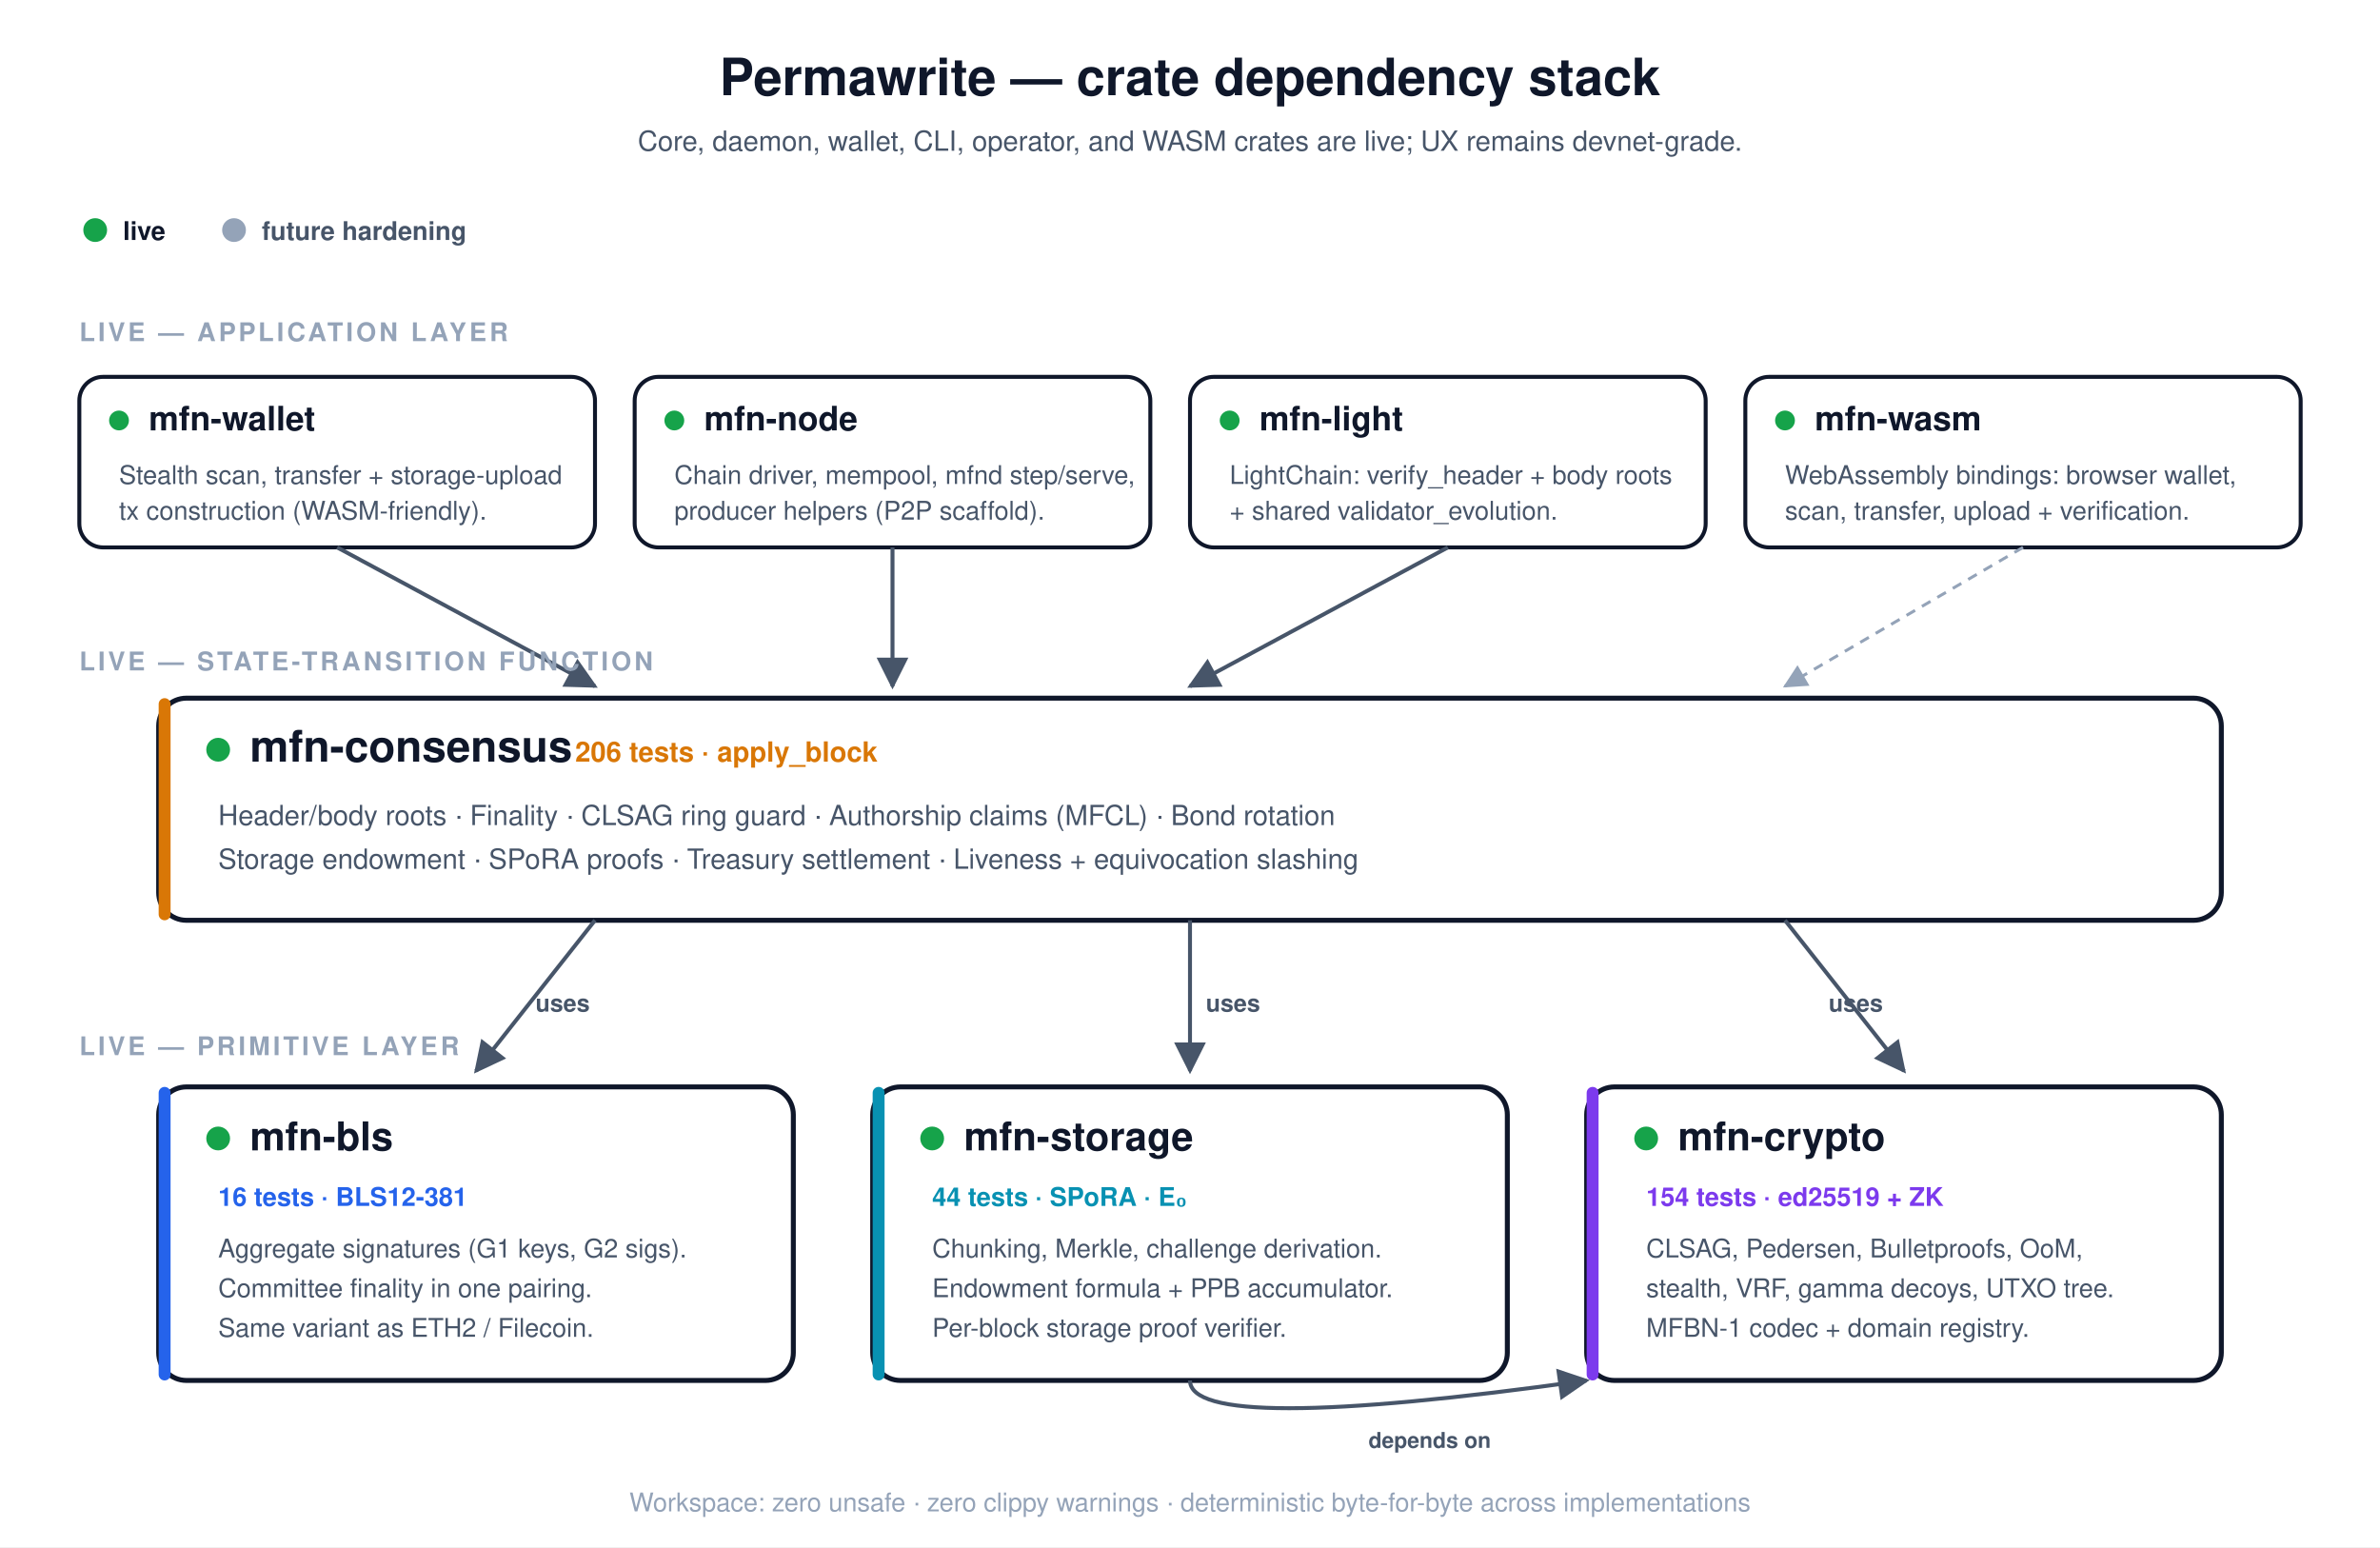
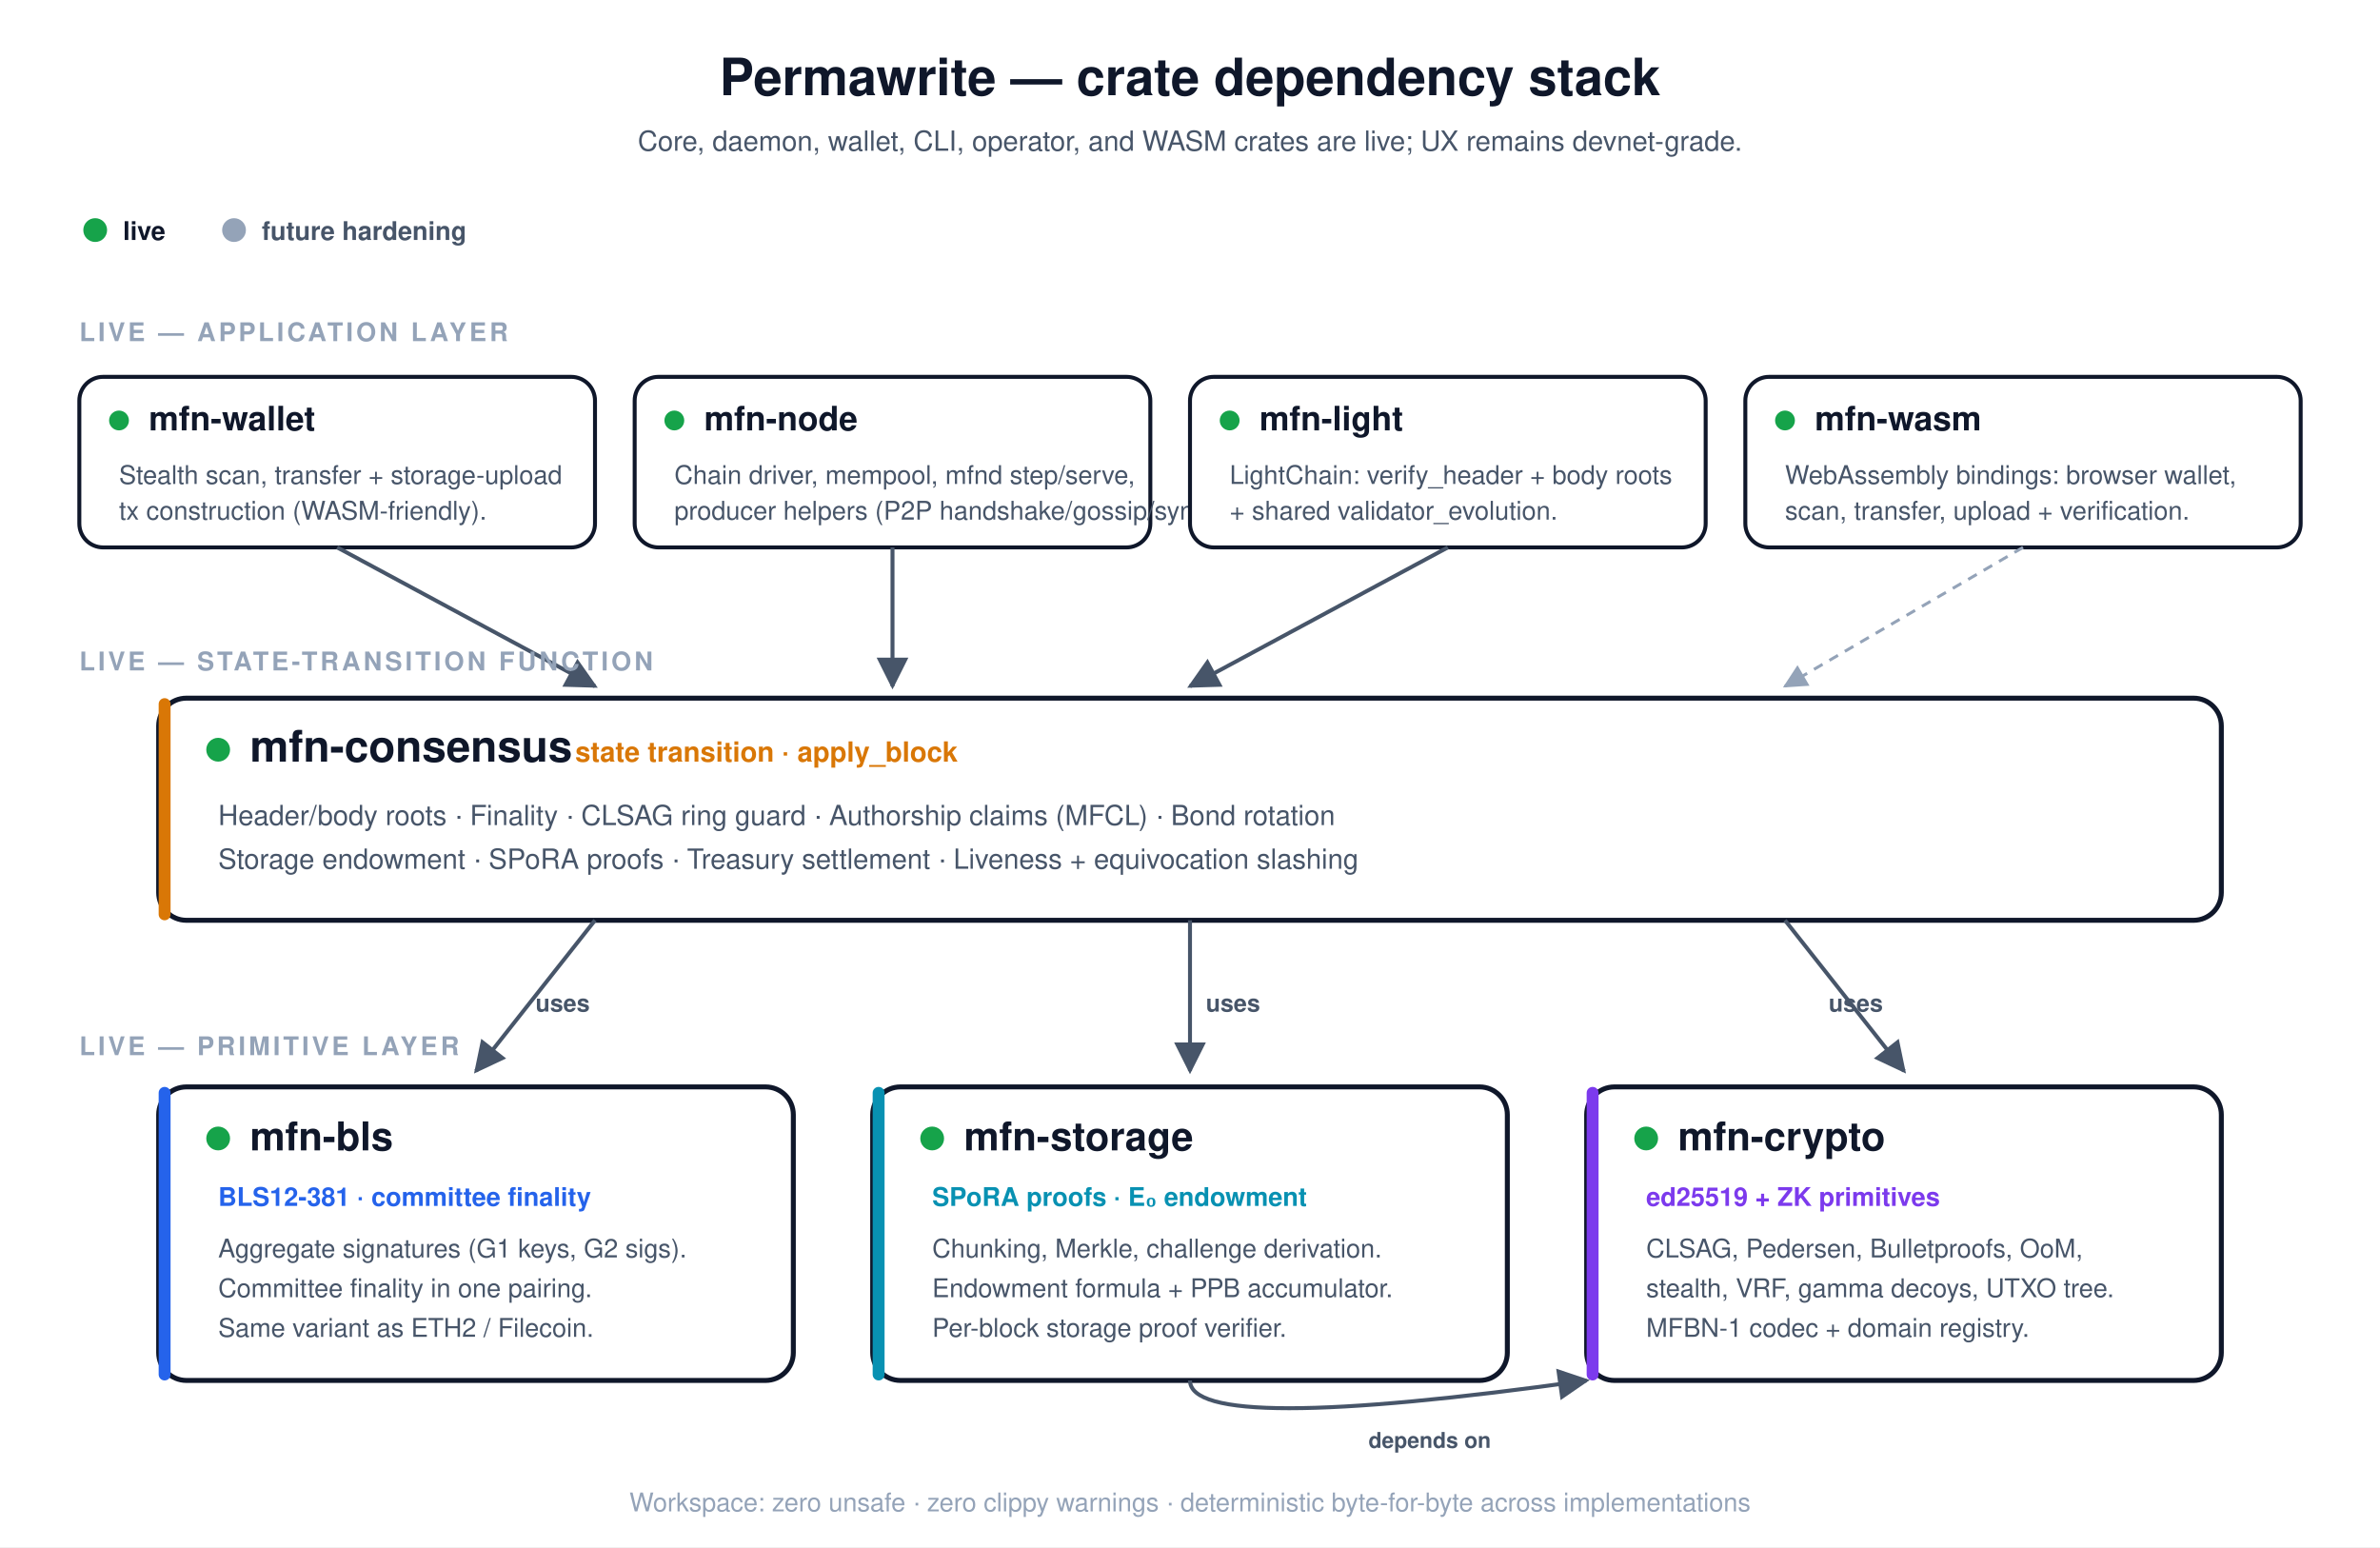
<svg xmlns="http://www.w3.org/2000/svg" viewBox="0 0 1200 780" role="img" aria-labelledby="title desc" font-family="-apple-system, BlinkMacSystemFont, 'Segoe UI', Helvetica, Arial, sans-serif">
  <defs>
    <style>
      .bg-fill { fill: #ffffff; }
      .panel-fill { fill: #ffffff; }
      .text-strong { fill: #0f172a; }
      .text-muted { fill: #475569; }
      .text-faint { fill: #94a3b8; }
      .stroke-dark { stroke: #0f172a; }
      .stroke-muted { stroke: #475569; }
      .accent-live { fill: #16a34a; }
      .accent-planned { fill: #94a3b8; }
      .accent-crypto { fill: #7c3aed; }
      .accent-bls { fill: #2563eb; }
      .accent-storage { fill: #0891b2; }
      .accent-consensus { fill: #d97706; }
      .arrow-line { stroke: #475569; stroke-width: 2; fill: none; }
      .arrow-line-future { stroke: #94a3b8; stroke-width: 1.5; stroke-dasharray: 5 4; fill: none; }
      .arrow-head { fill: #475569; }
      .arrow-head-future { fill: #94a3b8; }
      @media (prefers-color-scheme: dark) {
        .bg-fill { fill: #0d1117; }
        .panel-fill { fill: #161b22; }
        .text-strong { fill: #f0f6fc; }
        .text-muted { fill: #c9d1d9; }
        .text-faint { fill: #8b949e; }
        .stroke-dark { stroke: #f0f6fc; }
        .stroke-muted { stroke: #8b949e; }
        .arrow-line { stroke: #c9d1d9; }
        .arrow-head { fill: #c9d1d9; }
      }
    </style>
    <marker id="arrow" viewBox="0 0 10 10" refX="9" refY="5" markerWidth="8" markerHeight="8" orient="auto-start-reverse">
      <path d="M0,0 L10,5 L0,10 z" class="arrow-head" />
    </marker>
    <marker id="arrow-future" viewBox="0 0 10 10" refX="9" refY="5" markerWidth="8" markerHeight="8" orient="auto-start-reverse">
      <path d="M0,0 L10,5 L0,10 z" class="arrow-head-future" />
    </marker>
  </defs>
  <rect class="bg-fill" width="100%" height="100%" />
  <text x="600" y="48" text-anchor="middle" font-size="26" font-weight="700" class="text-strong">Permawrite — crate dependency stack</text>
  <text x="600" y="76" text-anchor="middle" font-size="14" class="text-muted">Core, daemon, wallet, CLI, operator, and WASM crates are live; UX remains devnet-grade.</text>
  <g transform="translate(40,108)">
    <circle cx="8" cy="8" r="6" class="accent-live" />
    <text x="22" y="13" font-size="13" font-weight="600" class="text-strong">live</text>
    <circle cx="78" cy="8" r="6" class="accent-planned" />
    <text x="92" y="13" font-size="13" font-weight="600" class="text-muted">future hardening</text>
  </g>
  <text x="40" y="172" font-size="13" font-weight="700" letter-spacing="1.5" class="text-faint">LIVE — APPLICATION LAYER</text>
  <g>
    <rect x="40" y="190" width="260" height="86" rx="12" class="panel-fill stroke-dark" stroke-width="2" />
    <circle cx="60" cy="212" r="5" class="accent-live" />
    <text x="75" y="217" font-size="17" font-weight="700" class="text-strong">mfn-wallet</text>
    <text x="60" y="244" font-size="13" class="text-muted">Stealth scan, transfer + storage-upload</text>
    <text x="60" y="262" font-size="13" class="text-muted">tx construction (WASM-friendly).</text>
  </g>
  <g>
    <rect x="320" y="190" width="260" height="86" rx="12" class="panel-fill stroke-dark" stroke-width="2" />
    <circle cx="340" cy="212" r="5" class="accent-live" />
    <text x="355" y="217" font-size="17" font-weight="700" class="text-strong">mfn-node</text>
    <text x="340" y="244" font-size="13" class="text-muted">Chain driver, mempool, mfnd step/serve,</text>
-     <text x="340" y="262" font-size="13" class="text-muted">producer helpers (P2P scaffold).</text>
+     <text x="340" y="262" font-size="13" class="text-muted">producer helpers (P2P handshake/gossip/sync live).</text>
  </g>
  <g>
    <rect x="600" y="190" width="260" height="86" rx="12" class="panel-fill stroke-dark" stroke-width="2" />
    <circle cx="620" cy="212" r="5" class="accent-live" />
    <text x="635" y="217" font-size="17" font-weight="700" class="text-strong">mfn-light</text>
    <text x="620" y="244" font-size="13" class="text-muted">LightChain: verify_header + body roots</text>
    <text x="620" y="262" font-size="13" class="text-muted">+ shared validator_evolution.</text>
  </g>
  <g>
    <rect x="880" y="190" width="280" height="86" rx="12" class="panel-fill stroke-dark" stroke-width="2" />
    <circle cx="900" cy="212" r="5" class="accent-live" />
    <text x="915" y="217" font-size="17" font-weight="700" class="text-strong">mfn-wasm</text>
    <text x="900" y="244" font-size="13" class="text-muted">WebAssembly bindings: browser wallet,</text>
    <text x="900" y="262" font-size="13" class="text-muted">scan, transfer, upload + verification.</text>
  </g>
  <path d="M170,276 L300,346" class="arrow-line" marker-end="url(#arrow)" />
  <path d="M450,276 L450,346" class="arrow-line" marker-end="url(#arrow)" />
  <path d="M730,276 L600,346" class="arrow-line" marker-end="url(#arrow)" />
  <path d="M1020,276 L900,346" class="arrow-line-future" marker-end="url(#arrow-future)" />
  <text x="40" y="338" font-size="13" font-weight="700" letter-spacing="1.5" class="text-faint">LIVE — STATE-TRANSITION FUNCTION</text>
  <g>
    <rect x="80" y="352" width="1040" height="112" rx="14" class="panel-fill stroke-dark" stroke-width="2.5" />
    <rect x="80" y="352" width="6" height="112" class="accent-consensus" rx="3" />
    <circle cx="110" cy="378" r="6" class="accent-live" />
    <text x="126" y="384" font-size="22" font-weight="700" class="text-strong">mfn-consensus</text>
-     <text x="290" y="384" font-size="14" font-weight="600" class="accent-consensus">206 tests · apply_block</text>
+     <text x="290" y="384" font-size="14" font-weight="600" class="accent-consensus">state transition · apply_block</text>
    <text x="110" y="416" font-size="14" class="text-muted">Header/body roots · Finality · CLSAG ring guard · Authorship claims (MFCL) · Bond rotation</text>
    <text x="110" y="438" font-size="14" class="text-muted">Storage endowment · SPoRA proofs · Treasury settlement · Liveness + equivocation slashing</text>
  </g>
  <path d="M300,464 L240,540" class="arrow-line" marker-end="url(#arrow)" />
  <path d="M600,464 L600,540" class="arrow-line" marker-end="url(#arrow)" />
  <path d="M900,464 L960,540" class="arrow-line" marker-end="url(#arrow)" />
  <text x="270" y="510" font-size="12" font-weight="600" class="text-muted">uses</text>
  <text x="608" y="510" font-size="12" font-weight="600" class="text-muted">uses</text>
  <text x="922" y="510" font-size="12" font-weight="600" class="text-muted">uses</text>
  <text x="40" y="532" font-size="13" font-weight="700" letter-spacing="1.5" class="text-faint">LIVE — PRIMITIVE LAYER</text>
  <g>
    <rect x="80" y="548" width="320" height="148" rx="14" class="panel-fill stroke-dark" stroke-width="2.5" />
    <rect x="80" y="548" width="6" height="148" class="accent-bls" rx="3" />
    <circle cx="110" cy="574" r="6" class="accent-live" />
    <text x="126" y="580" font-size="20" font-weight="700" class="text-strong">mfn-bls</text>
-     <text x="110" y="608" font-size="13" font-weight="600" class="accent-bls">16 tests · BLS12-381</text>
+     <text x="110" y="608" font-size="13" font-weight="600" class="accent-bls">BLS12-381 · committee finality</text>
    <text x="110" y="634" font-size="13" class="text-muted">Aggregate signatures (G1 keys, G2 sigs).</text>
    <text x="110" y="654" font-size="13" class="text-muted">Committee finality in one pairing.</text>
    <text x="110" y="674" font-size="13" class="text-muted">Same variant as ETH2 / Filecoin.</text>
  </g>
  <g>
    <rect x="440" y="548" width="320" height="148" rx="14" class="panel-fill stroke-dark" stroke-width="2.5" />
    <rect x="440" y="548" width="6" height="148" class="accent-storage" rx="3" />
    <circle cx="470" cy="574" r="6" class="accent-live" />
    <text x="486" y="580" font-size="20" font-weight="700" class="text-strong">mfn-storage</text>
-     <text x="470" y="608" font-size="13" font-weight="600" class="accent-storage">44 tests · SPoRA · E₀</text>
+     <text x="470" y="608" font-size="13" font-weight="600" class="accent-storage">SPoRA proofs · E₀ endowment</text>
    <text x="470" y="634" font-size="13" class="text-muted">Chunking, Merkle, challenge derivation.</text>
    <text x="470" y="654" font-size="13" class="text-muted">Endowment formula + PPB accumulator.</text>
    <text x="470" y="674" font-size="13" class="text-muted">Per-block storage proof verifier.</text>
  </g>
  <g>
    <rect x="800" y="548" width="320" height="148" rx="14" class="panel-fill stroke-dark" stroke-width="2.5" />
    <rect x="800" y="548" width="6" height="148" class="accent-crypto" rx="3" />
    <circle cx="830" cy="574" r="6" class="accent-live" />
    <text x="846" y="580" font-size="20" font-weight="700" class="text-strong">mfn-crypto</text>
-     <text x="830" y="608" font-size="13" font-weight="600" class="accent-crypto">154 tests · ed25519 + ZK</text>
+     <text x="830" y="608" font-size="13" font-weight="600" class="accent-crypto">ed25519 + ZK primitives</text>
    <text x="830" y="634" font-size="13" class="text-muted">CLSAG, Pedersen, Bulletproofs, OoM,</text>
    <text x="830" y="654" font-size="13" class="text-muted">stealth, VRF, gamma decoys, UTXO tree.</text>
    <text x="830" y="674" font-size="13" class="text-muted">MFBN-1 codec + domain registry.</text>
  </g>
  <path d="M600,696 Q600,724 800,696" class="arrow-line" marker-end="url(#arrow)" fill="none" />
  <text x="690" y="730" font-size="11" font-weight="600" class="text-muted">depends on</text>
  <text x="600" y="762" text-anchor="middle" font-size="13" class="text-faint">Workspace: zero unsafe · zero clippy warnings · deterministic byte-for-byte across implementations</text>
</svg>
